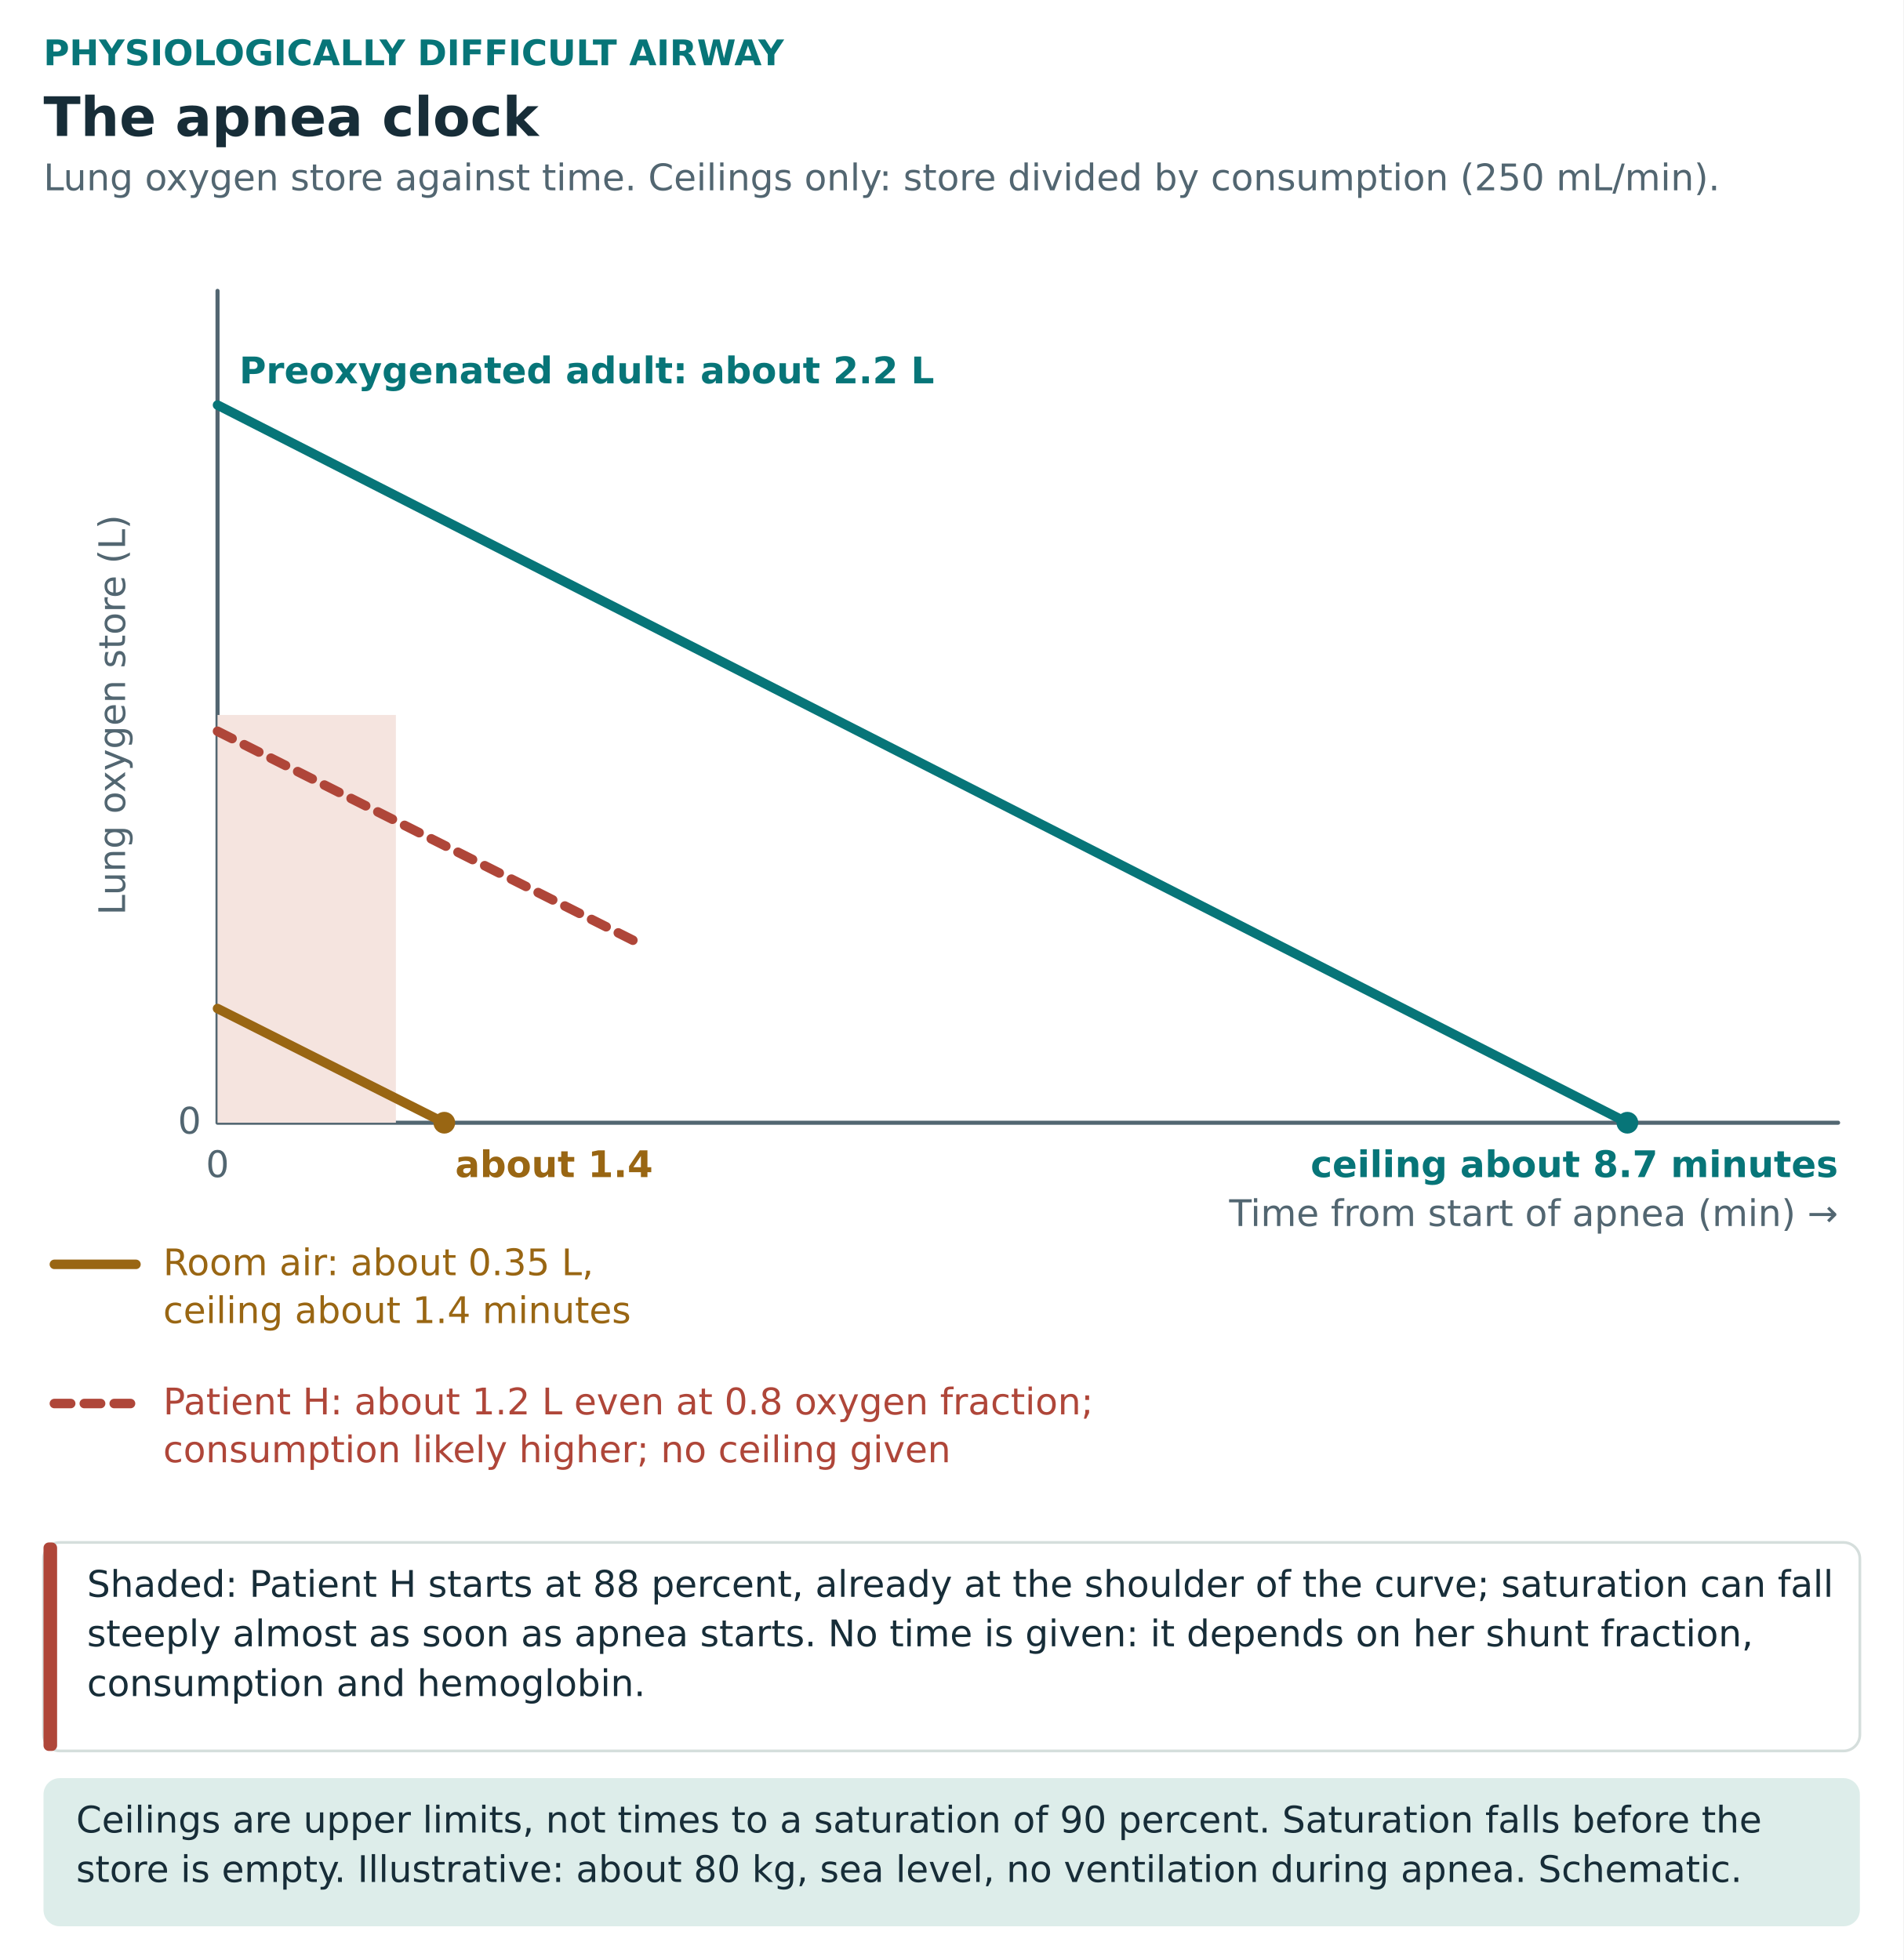
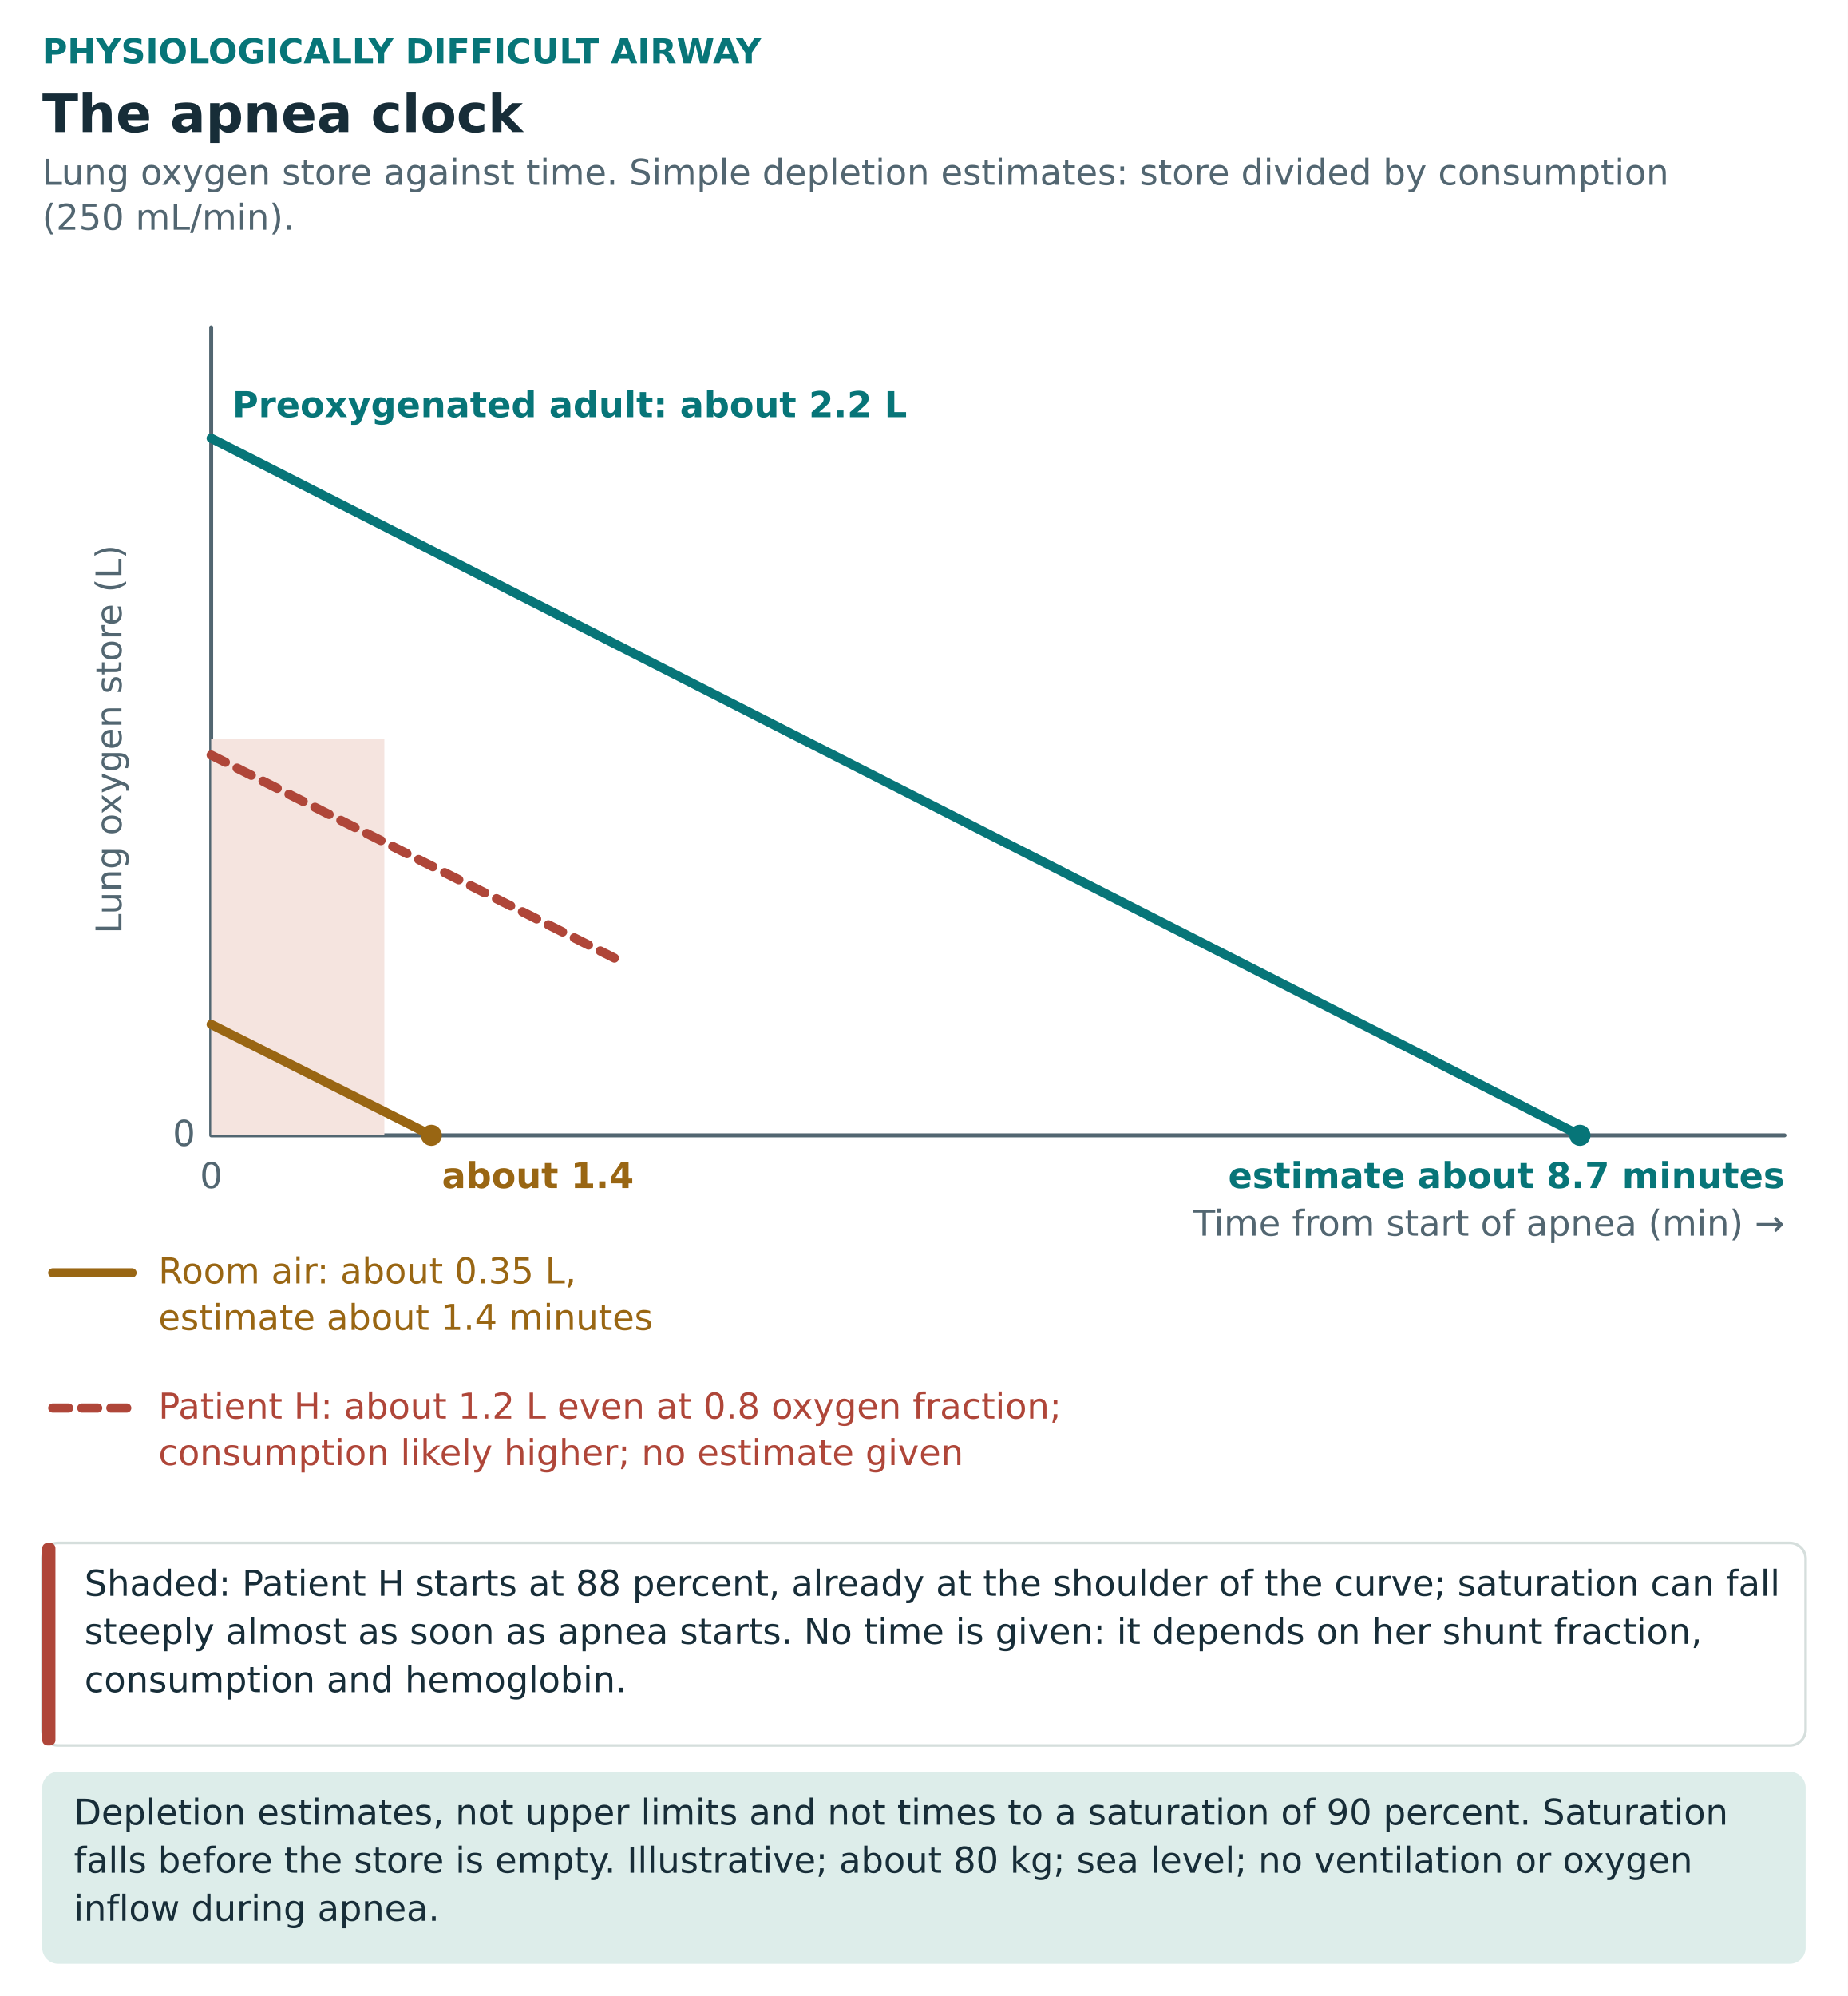
- <svg xmlns="http://www.w3.org/2000/svg" class="diagram-print" viewBox="0 0 700 721" role="img" aria-labelledby="fig-r2-01-apnoea-clock-print-title" aria-describedby="fig-r2-01-apnoea-clock-print-desc">
+ <svg xmlns="http://www.w3.org/2000/svg" class="diagram-print" viewBox="0 0 700 756" role="img" aria-labelledby="fig-r2-01-apnoea-clock-print-title" aria-describedby="fig-r2-01-apnoea-clock-print-desc">
  <style>text{font-family:'DejaVu Sans',system-ui,sans-serif}.fig-r2-01-apnoea-clock-print-t-ink{fill:#172d38}.fig-r2-01-apnoea-clock-print-t-muted{fill:#526671}.fig-r2-01-apnoea-clock-print-t-teal{fill:#077578}.fig-r2-01-apnoea-clock-print-t-red{fill:#af4639}.fig-r2-01-apnoea-clock-print-t-gold{fill:#996613}.fig-r2-01-apnoea-clock-print-bg{fill:#ffffff}.fig-r2-01-apnoea-clock-print-pn{fill:#ffffff;stroke:#d5dedc}.fig-r2-01-apnoea-clock-print-s-teal{stroke:#077578;fill:none}.fig-r2-01-apnoea-clock-print-f-teal{fill:#077578}.fig-r2-01-apnoea-clock-print-s-red{stroke:#af4639;fill:none}.fig-r2-01-apnoea-clock-print-f-red{fill:#af4639}.fig-r2-01-apnoea-clock-print-s-gold{stroke:#996613;fill:none}.fig-r2-01-apnoea-clock-print-f-gold{fill:#996613}.fig-r2-01-apnoea-clock-print-s-muted{stroke:#526671;fill:none}.fig-r2-01-apnoea-clock-print-f-muted{fill:#526671}.fig-r2-01-apnoea-clock-print-s-rule{stroke:#d5dedc;fill:none}.fig-r2-01-apnoea-clock-print-f-rule{fill:#d5dedc}.fig-r2-01-apnoea-clock-print-s-ink{stroke:#172d38;fill:none}.fig-r2-01-apnoea-clock-print-f-ink{fill:#172d38}.fig-r2-01-apnoea-clock-print-f-tt{fill:#ddedea}.fig-r2-01-apnoea-clock-print-f-rt{fill:#f5e4df}</style>
  <defs>
    <marker id="fig-r2-01-apnoea-clock-print-ah" viewBox="0 0 10 10" refX="8" refY="5" markerWidth="4.5" markerHeight="4.5" orient="auto-start-reverse">
      <path class="fig-r2-01-apnoea-clock-print-f-muted" d="M0,0 L10,5 L0,10 z" />
    </marker>
  </defs>
-   <rect class="fig-r2-01-apnoea-clock-print-bg" width="700" height="721" />
+   <rect class="fig-r2-01-apnoea-clock-print-bg" width="700" height="756" />
  <text class="fig-r2-01-apnoea-clock-print-t-teal" x="16.0" y="24.0" font-size="13" font-weight="600" text-anchor="start">PHYSIOLOGICALLY DIFFICULT AIRWAY</text>
  <text class="fig-r2-01-apnoea-clock-print-t-ink" x="16.0" y="50.0" font-size="20" font-weight="600" text-anchor="start">The apnea clock</text>
-   <text class="fig-r2-01-apnoea-clock-print-t-muted" x="16.0" y="70.0" font-size="13.5" text-anchor="start">Lung oxygen store against time. Ceilings only: store divided by consumption (250 mL/min).</text>
-   <path class="fig-r2-01-apnoea-clock-print-s-muted" d="M80,107 V413 H676" stroke-width="1.5" stroke-linecap="round" stroke-linejoin="round" />
-   <text class="fig-r2-01-apnoea-clock-print-t-muted" x="74.0" y="417.0" font-size="13.5" text-anchor="end">0</text>
-   <text class="fig-r2-01-apnoea-clock-print-t-muted" x="80.0" y="433.0" font-size="13.5" text-anchor="middle">0</text>
-   <text class="fig-r2-01-apnoea-clock-print-t-muted" x="676.0" y="451.0" font-size="13.5" text-anchor="end">Time from start of apnea (min) →</text>
-   <text class="fig-r2-01-apnoea-clock-print-t-muted" font-size="13.5" transform="translate(46,263.0) rotate(-90)" text-anchor="middle">Lung oxygen store (L)</text>
-   <rect class="fig-r2-01-apnoea-clock-print-f-rt" x="80" y="263.0" width="65.6" height="150.0" />
-   <path class="fig-r2-01-apnoea-clock-print-s-teal" d="M80,149.0 L598.5,413" stroke-width="3.5" stroke-linecap="round" stroke-linejoin="round" />
-   <path class="fig-r2-01-apnoea-clock-print-s-gold" d="M80,371.0 L163.4,413" stroke-width="3.5" stroke-linecap="round" stroke-linejoin="round" />
-   <path class="fig-r2-01-apnoea-clock-print-s-red" d="M80,269.0 L235.0,347.0" stroke-width="3.5" stroke-linecap="round" stroke-linejoin="round" stroke-dasharray="6 5" />
-   <circle class="fig-r2-01-apnoea-clock-print-f-teal" cx="598.5" cy="413" r="4" />
-   <circle class="fig-r2-01-apnoea-clock-print-f-gold" cx="163.4" cy="413" r="4" />
-   <text class="fig-r2-01-apnoea-clock-print-t-teal" x="676.0" y="433.0" font-size="13.5" font-weight="600" text-anchor="end">ceiling about 8.7 minutes</text>
-   <text class="fig-r2-01-apnoea-clock-print-t-gold" x="167.4" y="433.0" font-size="13.5" font-weight="600" text-anchor="start">about 1.4</text>
-   <text class="fig-r2-01-apnoea-clock-print-t-teal" x="88.0" y="141.0" font-size="13.5" font-weight="600" text-anchor="start">Preoxygenated adult: about 2.2 L</text>
-   <path class="fig-r2-01-apnoea-clock-print-s-gold" d="M20,465.1 H50" stroke-width="3.5" stroke-linecap="round" stroke-linejoin="round" />
-   <text class="fig-r2-01-apnoea-clock-print-t-gold" x="60.0" y="469.1" font-size="13.5" text-anchor="start">Room air: about 0.35 L,</text>
-   <text class="fig-r2-01-apnoea-clock-print-t-gold" x="60.0" y="486.7" font-size="13.5" text-anchor="start">ceiling about 1.4 minutes</text>
-   <path class="fig-r2-01-apnoea-clock-print-s-red" d="M20,516.3 H50" stroke-width="3.5" stroke-linecap="round" stroke-linejoin="round" stroke-dasharray="6 5" />
-   <text class="fig-r2-01-apnoea-clock-print-t-red" x="60.0" y="520.3" font-size="13.5" text-anchor="start">Patient H: about 1.2 L even at 0.8 oxygen fraction;</text>
-   <text class="fig-r2-01-apnoea-clock-print-t-red" x="60.0" y="537.9" font-size="13.5" text-anchor="start">consumption likely higher; no ceiling given</text>
-   <rect class="fig-r2-01-apnoea-clock-print-pn" x="16.0" y="567.4" width="668.0" height="76.7" rx="6" />
-   <rect class="fig-r2-01-apnoea-clock-print-f-red" x="16.0" y="567.4" width="5" height="76.7" rx="2" />
-   <text class="fig-r2-01-apnoea-clock-print-t-ink" x="32.0" y="587.4" font-size="13.5" text-anchor="start">Shaded: Patient H starts at 88 percent, already at the shoulder of the curve; saturation can fall</text>
-   <text class="fig-r2-01-apnoea-clock-print-t-ink" x="32.0" y="605.6" font-size="13.5" text-anchor="start">steeply almost as soon as apnea starts. No time is given: it depends on her shunt fraction,</text>
-   <text class="fig-r2-01-apnoea-clock-print-t-ink" x="32.0" y="623.9" font-size="13.5" text-anchor="start">consumption and hemoglobin.</text>
-   <rect class="fig-r2-01-apnoea-clock-print-f-tt" x="16.0" y="654.1" width="668.0" height="54.5" rx="6" />
-   <text class="fig-r2-01-apnoea-clock-print-t-ink" x="28.0" y="674.1" font-size="13.5" text-anchor="start">Ceilings are upper limits, not times to a saturation of 90 percent. Saturation falls before the</text>
-   <text class="fig-r2-01-apnoea-clock-print-t-ink" x="28.0" y="692.3" font-size="13.5" text-anchor="start">store is empty. Illustrative: about 80 kg, sea level, no ventilation during apnea. Schematic.</text>
+   <text class="fig-r2-01-apnoea-clock-print-t-muted" x="16.0" y="70.0" font-size="13.5" text-anchor="start">Lung oxygen store against time. Simple depletion estimates: store divided by consumption</text>
+   <text class="fig-r2-01-apnoea-clock-print-t-muted" x="16.0" y="87.0" font-size="13.5" text-anchor="start">(250 mL/min).</text>
+   <path class="fig-r2-01-apnoea-clock-print-s-muted" d="M80,124 V430 H676" stroke-width="1.5" stroke-linecap="round" stroke-linejoin="round" />
+   <text class="fig-r2-01-apnoea-clock-print-t-muted" x="74.0" y="434.0" font-size="13.5" text-anchor="end">0</text>
+   <text class="fig-r2-01-apnoea-clock-print-t-muted" x="80.0" y="450.0" font-size="13.5" text-anchor="middle">0</text>
+   <text class="fig-r2-01-apnoea-clock-print-t-muted" x="676.0" y="468.0" font-size="13.5" text-anchor="end">Time from start of apnea (min) →</text>
+   <text class="fig-r2-01-apnoea-clock-print-t-muted" font-size="13.5" transform="translate(46,280.0) rotate(-90)" text-anchor="middle">Lung oxygen store (L)</text>
+   <rect class="fig-r2-01-apnoea-clock-print-f-rt" x="80" y="280.0" width="65.6" height="150.0" />
+   <path class="fig-r2-01-apnoea-clock-print-s-teal" d="M80,166.0 L598.5,430" stroke-width="3.5" stroke-linecap="round" stroke-linejoin="round" />
+   <path class="fig-r2-01-apnoea-clock-print-s-gold" d="M80,388.0 L163.4,430" stroke-width="3.5" stroke-linecap="round" stroke-linejoin="round" />
+   <path class="fig-r2-01-apnoea-clock-print-s-red" d="M80,286.0 L235.0,364.0" stroke-width="3.5" stroke-linecap="round" stroke-linejoin="round" stroke-dasharray="6 5" />
+   <circle class="fig-r2-01-apnoea-clock-print-f-teal" cx="598.5" cy="430" r="4" />
+   <circle class="fig-r2-01-apnoea-clock-print-f-gold" cx="163.4" cy="430" r="4" />
+   <text class="fig-r2-01-apnoea-clock-print-t-teal" x="676.0" y="450.0" font-size="13.5" font-weight="600" text-anchor="end">estimate about 8.7 minutes</text>
+   <text class="fig-r2-01-apnoea-clock-print-t-gold" x="167.4" y="450.0" font-size="13.5" font-weight="600" text-anchor="start">about 1.4</text>
+   <text class="fig-r2-01-apnoea-clock-print-t-teal" x="88.0" y="158.0" font-size="13.5" font-weight="600" text-anchor="start">Preoxygenated adult: about 2.2 L</text>
+   <path class="fig-r2-01-apnoea-clock-print-s-gold" d="M20,482.1 H50" stroke-width="3.5" stroke-linecap="round" stroke-linejoin="round" />
+   <text class="fig-r2-01-apnoea-clock-print-t-gold" x="60.0" y="486.1" font-size="13.5" text-anchor="start">Room air: about 0.35 L,</text>
+   <text class="fig-r2-01-apnoea-clock-print-t-gold" x="60.0" y="503.7" font-size="13.5" text-anchor="start">estimate about 1.4 minutes</text>
+   <path class="fig-r2-01-apnoea-clock-print-s-red" d="M20,533.3 H50" stroke-width="3.5" stroke-linecap="round" stroke-linejoin="round" stroke-dasharray="6 5" />
+   <text class="fig-r2-01-apnoea-clock-print-t-red" x="60.0" y="537.3" font-size="13.5" text-anchor="start">Patient H: about 1.2 L even at 0.8 oxygen fraction;</text>
+   <text class="fig-r2-01-apnoea-clock-print-t-red" x="60.0" y="554.9" font-size="13.5" text-anchor="start">consumption likely higher; no estimate given</text>
+   <rect class="fig-r2-01-apnoea-clock-print-pn" x="16.0" y="584.4" width="668.0" height="76.7" rx="6" />
+   <rect class="fig-r2-01-apnoea-clock-print-f-red" x="16.0" y="584.4" width="5" height="76.7" rx="2" />
+   <text class="fig-r2-01-apnoea-clock-print-t-ink" x="32.0" y="604.4" font-size="13.5" text-anchor="start">Shaded: Patient H starts at 88 percent, already at the shoulder of the curve; saturation can fall</text>
+   <text class="fig-r2-01-apnoea-clock-print-t-ink" x="32.0" y="622.6" font-size="13.5" text-anchor="start">steeply almost as soon as apnea starts. No time is given: it depends on her shunt fraction,</text>
+   <text class="fig-r2-01-apnoea-clock-print-t-ink" x="32.0" y="640.9" font-size="13.5" text-anchor="start">consumption and hemoglobin.</text>
+   <rect class="fig-r2-01-apnoea-clock-print-f-tt" x="16.0" y="671.1" width="668.0" height="72.7" rx="6" />
+   <text class="fig-r2-01-apnoea-clock-print-t-ink" x="28.0" y="691.1" font-size="13.5" text-anchor="start">Depletion estimates, not upper limits and not times to a saturation of 90 percent. Saturation</text>
+   <text class="fig-r2-01-apnoea-clock-print-t-ink" x="28.0" y="709.3" font-size="13.5" text-anchor="start">falls before the store is empty. Illustrative; about 80 kg; sea level; no ventilation or oxygen</text>
+   <text class="fig-r2-01-apnoea-clock-print-t-ink" x="28.0" y="727.5" font-size="13.5" text-anchor="start">inflow during apnea.</text>
</svg>
